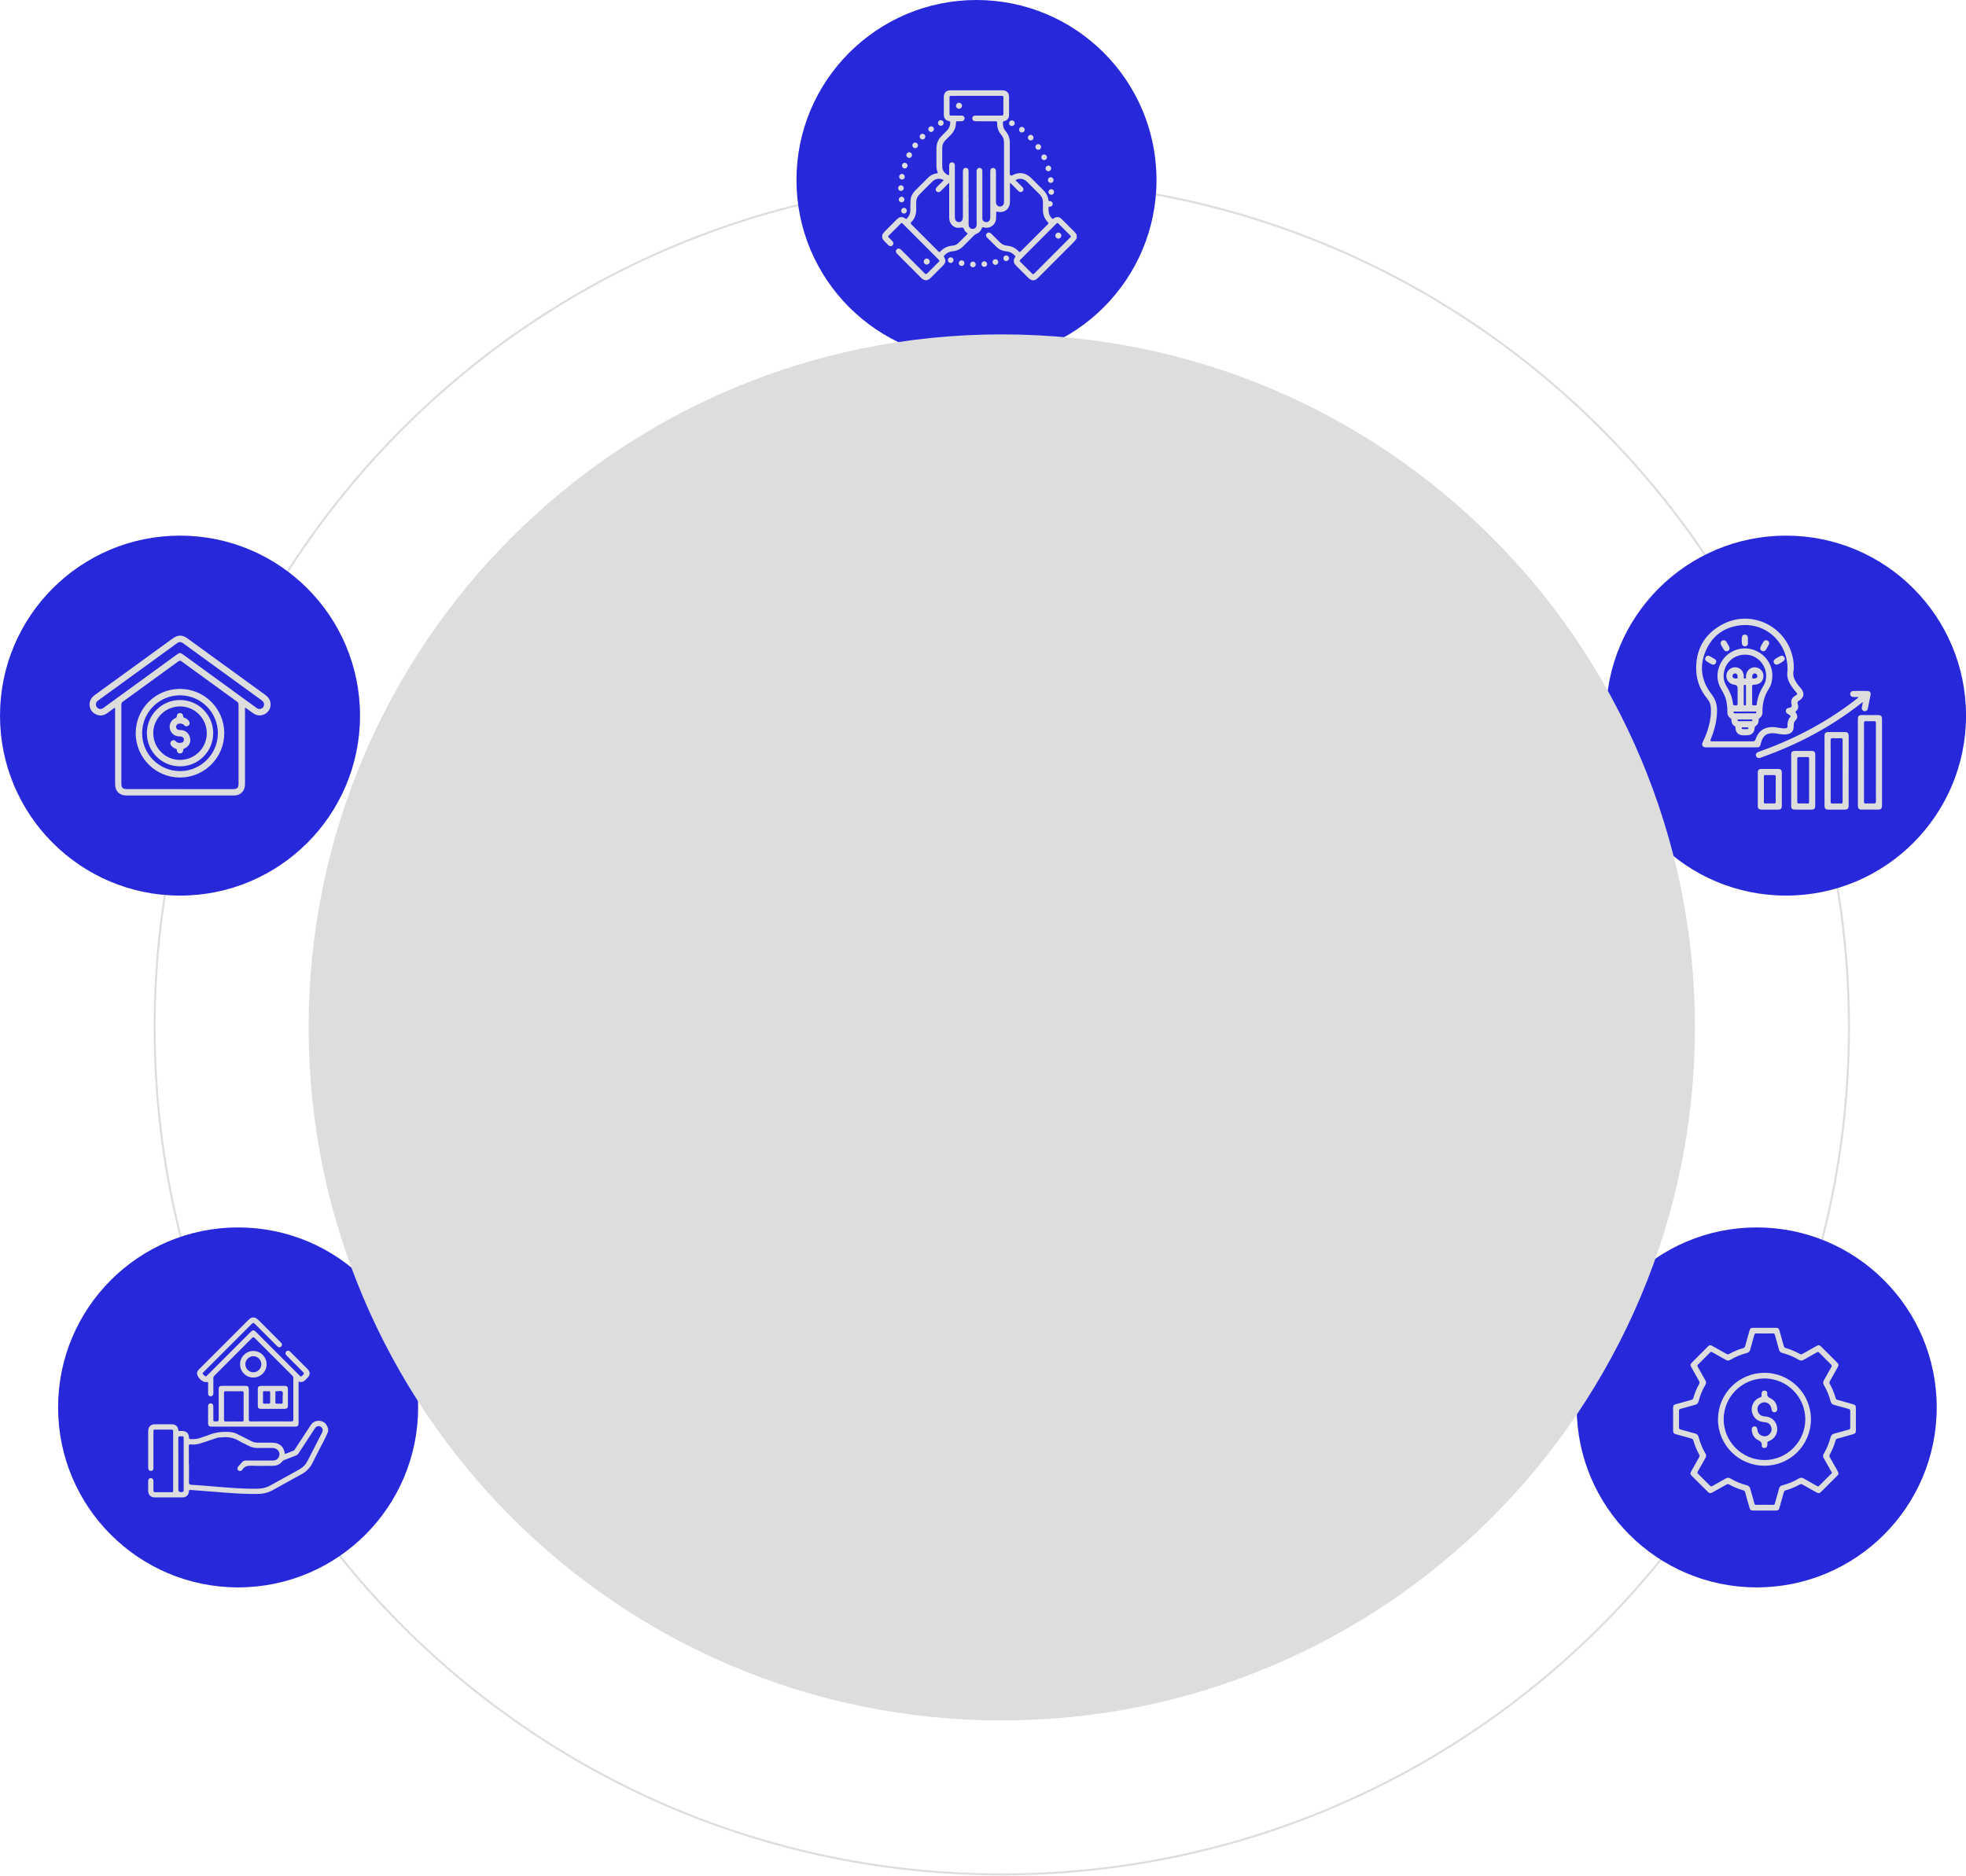
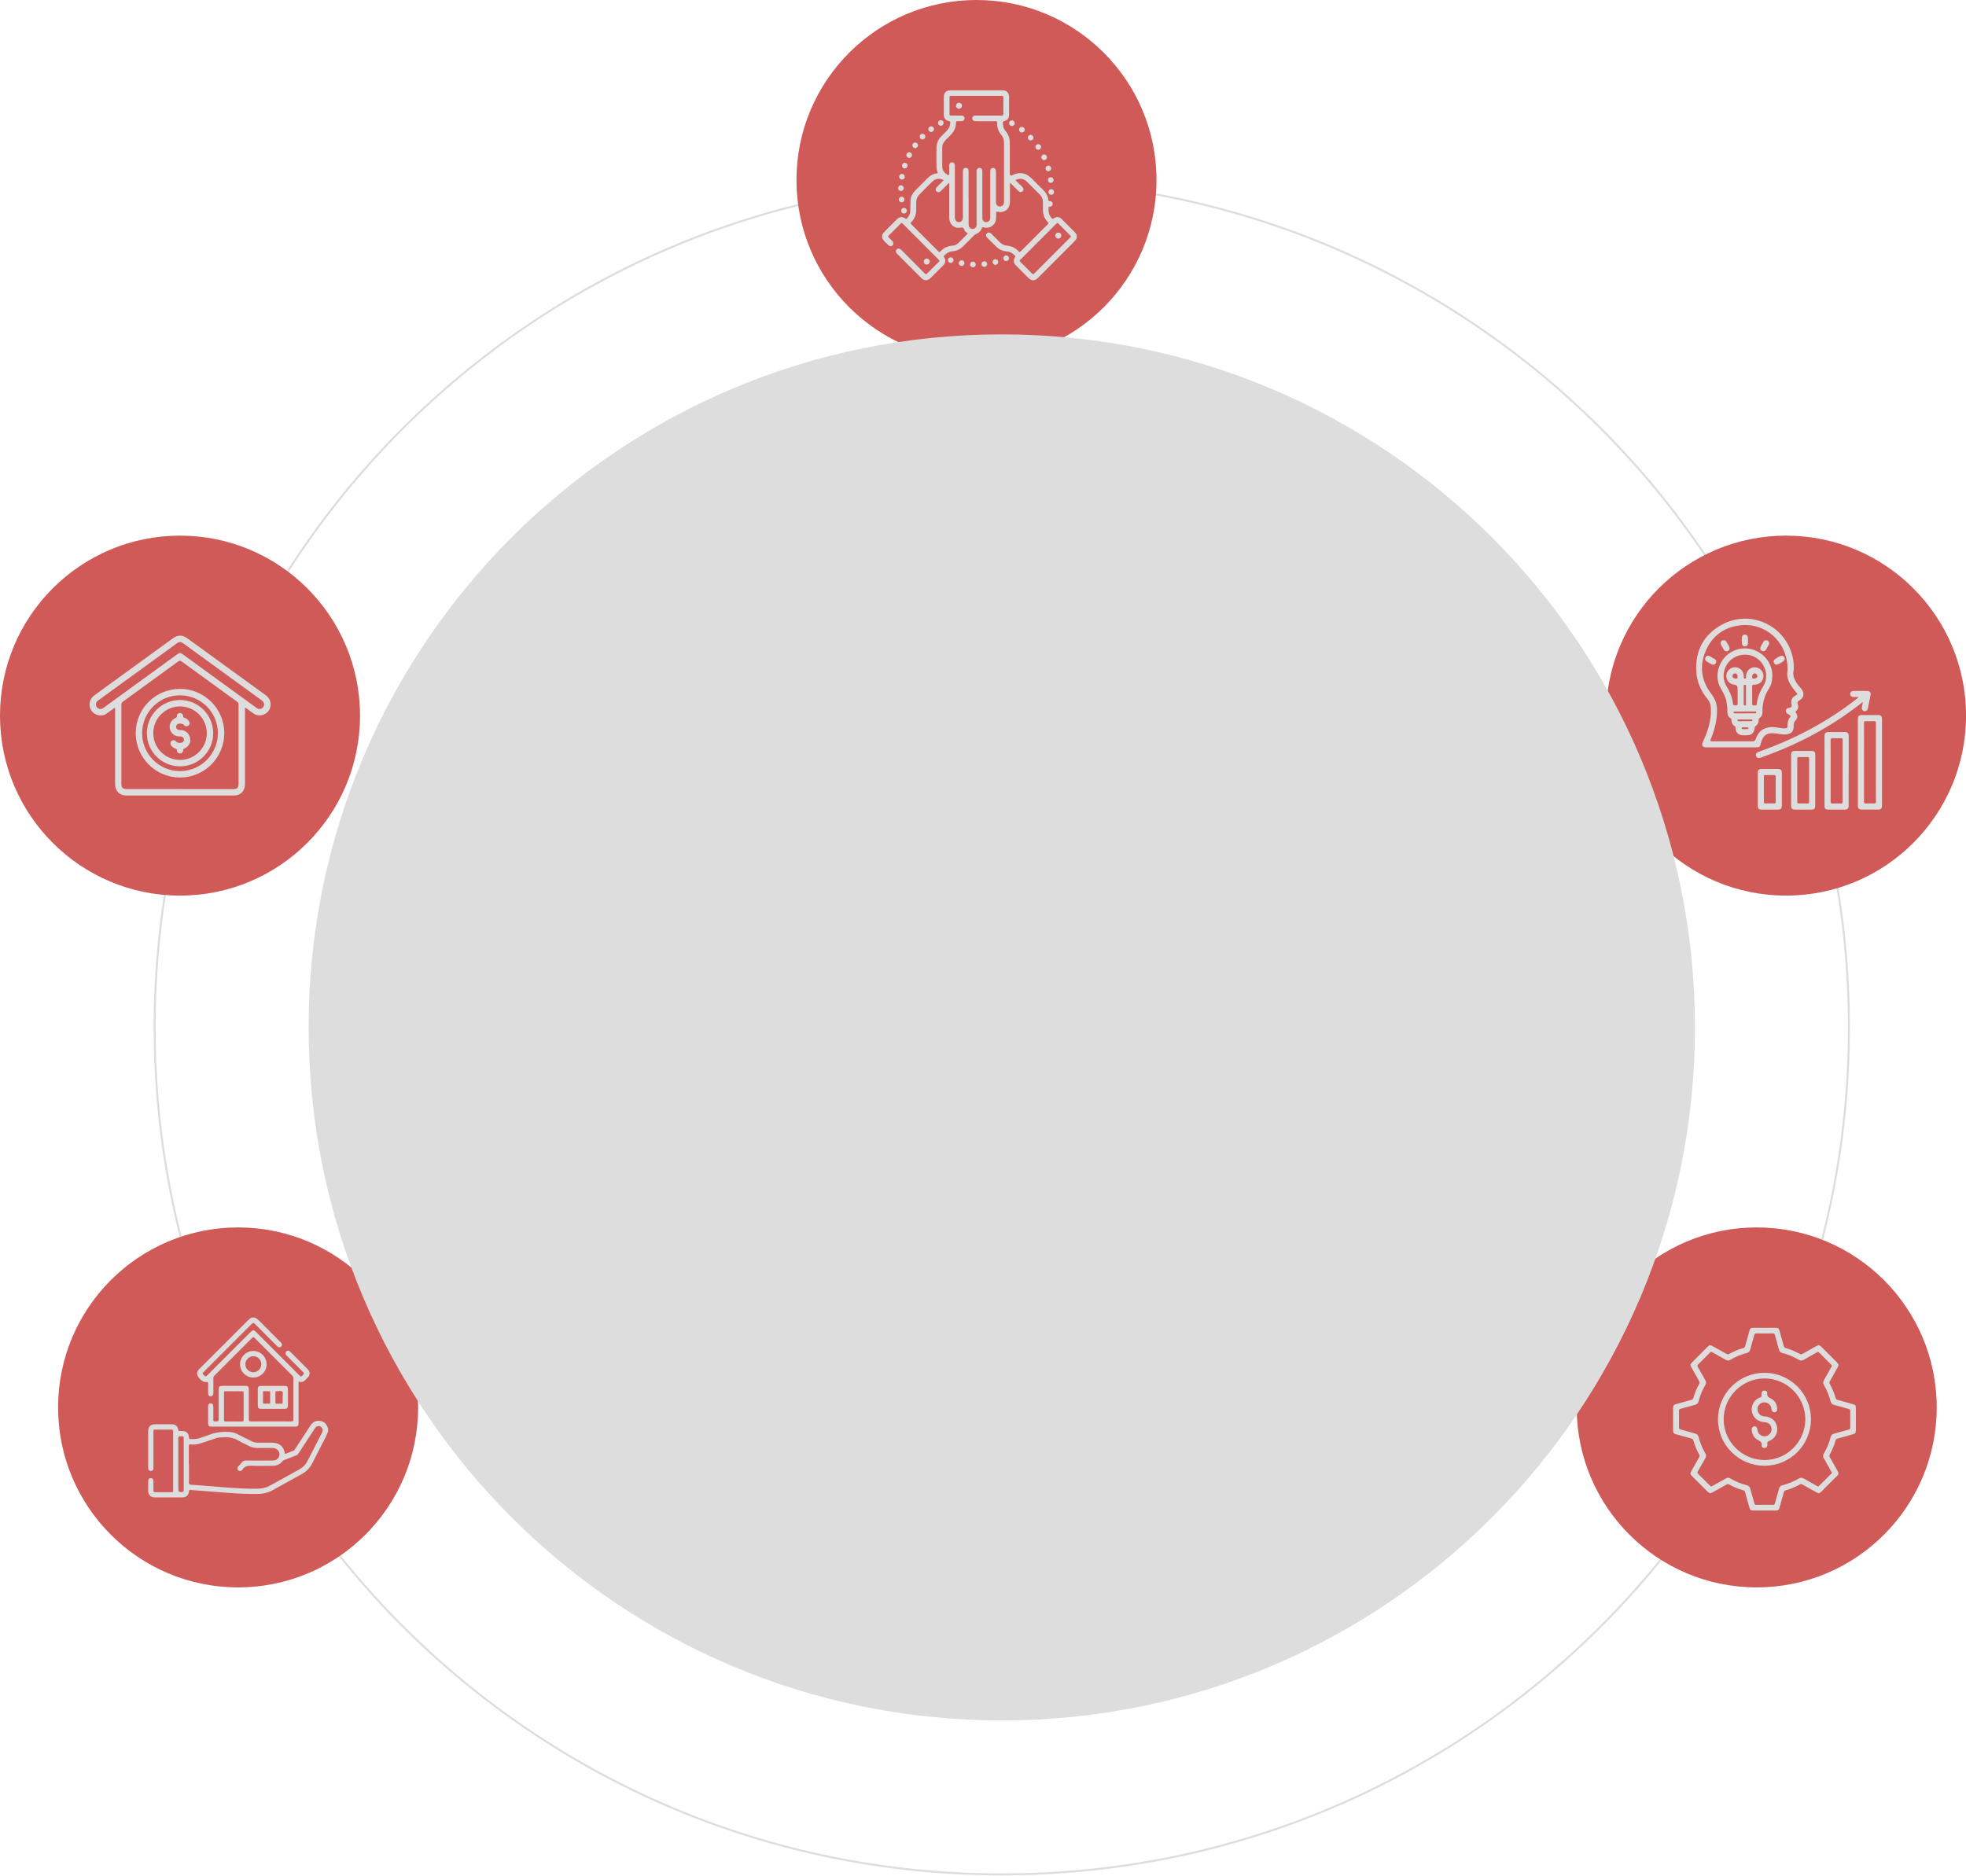
<svg xmlns="http://www.w3.org/2000/svg" id="Capa_2" data-name="Capa 2" viewBox="0 0 493.43 470.77">
  <defs>
    <style>
      .cls-1 {
-         fill: #2828db;
+         fill: #d05a57;
      }

      .cls-1, .cls-2 {
        stroke-width: 0px;
      }

      .cls-2 {
        fill: #ddd;
      }

      .cls-3 {
        fill: none;
        stroke: #ddd;
        stroke-miterlimit: 10;
        stroke-width: .5px;
      }
    </style>
  </defs>
  <g id="Capa_1-2" data-name="Capa 1">
    <circle class="cls-3" cx="251.43" cy="257.91" r="212.62" />
    <g>
      <circle class="cls-1" cx="59.76" cy="353.3" r="45.18" />
      <g>
        <path class="cls-2" d="m82.34,359.39c-.67,1.7-1.61,3.26-2.41,4.89-.5,1.02-1.04,2.01-1.54,3.02-.59,1.18-1.46,2.08-2.62,2.72-2.5,1.37-4.99,2.75-7.48,4.13-1.05.58-2.18.83-3.38.86-3.59.09-7.17-.21-10.74-.5-2.11-.18-4.22-.32-6.33-.49-.3-.02-.41.04-.42.36-.05.92-.68,1.5-1.61,1.51-2.34,0-4.68,0-7.01,0-.95,0-1.6-.66-1.61-1.61-.01-.82,0-1.65,0-2.47,0-.49.25-.77.66-.77.4,0,.66.28.66.76,0,.78.01,1.56,0,2.34,0,.32.12.44.44.44,1.4-.01,2.79-.01,4.19,0,.26,0,.32-.09.32-.33,0-4.98,0-9.97,0-14.95,0-.33-.13-.43-.45-.43-1.31.01-2.62,0-3.93,0-.57,0-.57,0-.57.56,0,2.94,0,5.88,0,8.82,0,.13,0,.27,0,.4-.04.38-.27.59-.64.6-.35.01-.58-.2-.66-.54-.03-.13-.02-.26-.02-.4,0-3,0-6,0-9,0-1.16.61-1.78,1.76-1.78,1.37,0,2.73,0,4.1,0,1,0,1.56.47,1.71,1.46.03.2.11.24.28.23.26,0,.53,0,.79,0,.94.02,1.59.64,1.59,1.58,0,.37.12.45.47.46.97.04,1.9-.07,2.8-.45.46-.19.96-.29,1.42-.48,1.71-.73,3.49-.99,5.34-.87.72.04,1.39.16,2.03.49,1.2.61,2.42,1.2,3.62,1.82.51.26,1.04.39,1.61.38,1.16-.01,2.32,0,3.48,0,1.94,0,3.02.9,3.34,2.85.74-.29,1.48-.57,2.21-.87.12-.05.2-.21.28-.33,1.31-2,2.62-4.01,3.94-6.01.55-.84,1.34-1.24,2.33-1.11,1.01.14,1.67.74,1.97,1.72.02.07.06.13.09.19v.79Zm-34.91,8.21c0,1.5.02,3-.01,4.5,0,.45.12.6.57.62,1.72.1,3.43.24,5.14.38,3.88.31,7.76.7,11.66.6,1.05-.03,2.03-.24,2.95-.75,2.44-1.36,4.88-2.7,7.33-4.05.95-.52,1.65-1.25,2.14-2.21,1.18-2.32,2.37-4.63,3.55-6.94.07-.13.13-.26.18-.4.15-.46-.02-.93-.42-1.19-.41-.27-.94-.21-1.29.15-.12.13-.22.28-.31.42-1.33,2.03-2.66,4.05-3.98,6.09-.18.27-.4.46-.7.57-.97.37-1.94.75-2.92,1.13-.17.06-.31.14-.43.29-.62.8-1.45,1.16-2.46,1.15-1.72,0-3.44.05-5.16-.02-1.03-.04-1.91.07-2.47,1.05,0,.01-.02.02-.03.03-.33.32-.69.34-.98.07-.28-.27-.28-.63.02-.98.31-.35.65-.68.94-1.05.27-.33.58-.43,1-.43,2.23.02,4.47,0,6.7,0,.71,0,1.26-.28,1.56-.95.48-1.06-.31-2.17-1.56-2.19-1.26-.02-2.53-.01-3.79,0-.78,0-1.51-.17-2.2-.53-.78-.41-1.6-.74-2.36-1.2-1.27-.76-2.6-1.1-4.08-.96-.58.05-1.17-.01-1.74.2-.73.27-1.47.51-2.21.75-1.38.45-2.72,1.05-4.23.83-.39-.06-.46.13-.45.47.02,1.51,0,3.03,0,4.54Zm-2.67,0c0,2.09,0,4.18,0,6.26q0,.71.72.71t.62-.64c0-4.18,0-8.35,0-12.53,0-.92.08-.83-.86-.85-.38-.01-.5.08-.49.48.02,2.19.01,4.38.01,6.57Z" />
        <path class="cls-2" d="m63.9,330.72c.42.16.75.43,1.07.75,1.79,1.81,3.59,3.6,5.39,5.4.11.11.24.23.32.36.17.29.11.58-.13.8-.23.21-.5.25-.77.08-.13-.09-.25-.21-.36-.32-1.82-1.82-3.65-3.63-5.45-5.46-.3-.3-.47-.3-.78,0-4.04,4.05-8.08,8.1-12.13,12.13-.26.26-.27.39,0,.64.58.53.56.55,1.11,0,3.57-3.57,7.13-7.13,10.7-10.7.6-.6.83-.6,1.42,0,3.64,3.64,7.28,7.27,10.91,10.92.28.28.42.28.68,0,.52-.56.54-.55,0-1.08-1.27-1.27-2.54-2.54-3.8-3.81-.09-.09-.2-.18-.27-.29-.22-.3-.22-.62.04-.88.26-.27.58-.26.88-.04.08.06.15.14.22.21,1.4,1.4,2.81,2.81,4.21,4.21.74.75.75,1.48.02,2.23-.09.09-.19.18-.28.28-.52.58-1.09,1-1.96.66v.54c0,3.28,0,6.56,0,9.84,0,.74-.2.94-.95.94-6.94,0-13.88,0-20.82,0-.75,0-.94-.19-.94-.94,0-1.32,0-2.65,0-3.97,0-.1,0-.21,0-.31.04-.39.3-.65.65-.63.37.02.62.23.64.6.03.47.02.94.02,1.41,0,.72,0,1.44,0,2.16,0,.26.07.36.34.36,1.01.02,1.01.03,1.01-.97,0-2.35,0-4.71,0-7.06,0-.69.2-.89.89-.89,1.93,0,3.85,0,5.78,0,.69,0,.89.2.89.9,0,2.5,0,5,0,7.5,0,.38.07.53.5.53,3.4-.02,6.79-.02,10.19,0,.4,0,.48-.12.48-.49-.01-3.46-.01-6.91,0-10.37,0-.27-.08-.46-.27-.65-3.16-3.15-6.31-6.3-9.45-9.45-.22-.22-.34-.29-.61-.02-3.15,3.17-6.31,6.33-9.48,9.49-.2.19-.27.39-.26.66.01,1.18,0,2.35,0,3.53,0,.13,0,.27-.02.4-.06.39-.32.62-.69.59-.38-.03-.6-.26-.6-.63-.02-.84-.02-1.68,0-2.51,0-.34.01-.52-.45-.43-.94.17-2.43-1.33-2.33-2.27.05-.44.3-.75.6-1.05,2.49-2.48,4.97-4.97,7.46-7.45,1.53-1.53,3.06-3.05,4.58-4.59.33-.33.67-.65,1.11-.84h.71Zm-7.68,22.31c0,1.12.01,2.23,0,3.35,0,.32.05.46.42.46,1.37-.02,2.73-.02,4.1,0,.3,0,.41-.07.41-.39-.01-2.28,0-4.55,0-6.83,0-.27-.06-.39-.37-.38-1.39.02-2.79.02-4.18,0-.33,0-.38.12-.38.41.01,1.13,0,2.26,0,3.39Z" />
        <path class="cls-2" d="m68.46,353.67c-.98,0-1.97,0-2.95,0-.58,0-.81-.23-.81-.8,0-1.4,0-2.79,0-4.19,0-.54.23-.78.78-.78,2,0,4,0,5.99,0,.56,0,.79.24.79.82,0,1.38,0,2.76,0,4.14,0,.57-.24.8-.81.8-1,0-2,0-3,0Zm2.48-2.94c-.05-.42.22-1.07-.11-1.42-.25-.27-.89-.06-1.36-.07-.03,0-.06,0-.09,0-.19-.01-.26.08-.26.26,0,.87,0,1.73,0,2.6,0,.19.07.26.26.26.43,0,.85,0,1.28,0,.21,0,.28-.08.28-.29,0-.41,0-.82,0-1.34Zm-3.13.11c0-.43-.01-.85,0-1.28,0-.24-.06-.35-.32-.33-.4.02-.79.02-1.19,0-.24-.01-.29.09-.29.31,0,.84,0,1.67,0,2.51,0,.22.05.32.29.31.4-.02.79-.02,1.19,0,.26.01.33-.09.32-.33-.01-.4,0-.79,0-1.19Z" />
        <path class="cls-2" d="m66.91,342.49c0,1.84-1.52,3.33-3.36,3.31-1.82-.01-3.3-1.51-3.3-3.33,0-1.83,1.51-3.35,3.34-3.34,1.84,0,3.33,1.51,3.32,3.36Zm-1.32-.03c0-1.11-.92-2.02-2.02-2.01-1.09.01-1.98.91-1.99,2,0,1.11.89,2.03,2,2.03,1.11,0,2.01-.91,2.01-2.02Z" />
      </g>
    </g>
    <g>
      <circle class="cls-1" cx="440.9" cy="353.3" r="45.18" />
      <g>
        <path class="cls-2" d="m429.27,337.71c.21,0,.38.11.56.2,1.17.65,2.34,1.3,3.5,1.96.24.14.43.14.67,0,1.12-.62,2.3-1.12,3.53-1.46.27-.07.39-.21.47-.49.34-1.28.71-2.55,1.07-3.82.18-.65.34-.78,1-.78,1.86,0,3.73,0,5.59,0,.61,0,.79.14.96.72.36,1.27.72,2.54,1.07,3.82.08.29.2.46.52.55,1.23.34,2.41.85,3.53,1.47.24.13.41.12.63-.01,1.15-.65,2.31-1.29,3.46-1.94.62-.35.81-.33,1.3.16,1.31,1.31,2.62,2.61,3.92,3.92.45.46.48.67.17,1.22-.65,1.17-1.3,2.34-1.96,3.5-.14.24-.15.43-.01.68.62,1.12,1.11,2.3,1.46,3.53.07.27.21.4.48.47,1.29.35,2.58.71,3.86,1.08.62.18.74.35.74.98,0,1.86,0,3.73,0,5.59,0,.63-.13.8-.75.98-1.29.37-2.57.74-3.86,1.08-.28.07-.4.21-.48.47-.35,1.23-.84,2.41-1.46,3.53-.14.25-.12.44.01.68.67,1.16,1.32,2.33,1.97,3.5.31.55.28.77-.17,1.22-1.32,1.32-2.64,2.63-3.96,3.95-.43.43-.65.46-1.19.16-1.17-.65-2.34-1.3-3.5-1.96-.24-.13-.42-.17-.67-.03-1.12.63-2.29,1.12-3.53,1.47-.29.08-.42.23-.5.51-.34,1.28-.71,2.55-1.07,3.82-.17.61-.35.75-.98.75-1.86,0-3.73,0-5.59,0-.64,0-.81-.14-.98-.74-.37-1.29-.74-2.57-1.08-3.86-.07-.28-.22-.41-.48-.48-1.22-.34-2.39-.82-3.49-1.44-.28-.16-.48-.14-.76.02-1.13.65-2.28,1.28-3.42,1.92-.6.33-.78.31-1.26-.16-1.31-1.3-2.62-2.61-3.93-3.91-.47-.47-.5-.67-.16-1.26.65-1.15,1.29-2.31,1.95-3.46.15-.26.15-.45,0-.72-.62-1.11-1.1-2.27-1.44-3.49-.08-.29-.23-.42-.51-.5-1.28-.34-2.55-.71-3.82-1.07-.62-.18-.76-.34-.76-.97,0-1.88,0-3.76,0-5.64,0-.6.15-.79.73-.95,1.29-.36,2.57-.73,3.87-1.08.29-.08.42-.22.5-.51.33-1.19.79-2.33,1.4-3.4.19-.33.16-.57-.02-.88-.65-1.12-1.27-2.25-1.9-3.38-.32-.57-.29-.77.16-1.22,1.32-1.32,2.64-2.64,3.95-3.96.19-.19.38-.37.66-.37Zm30.5,31.95c-.04-.08-.09-.17-.15-.26-.62-1.11-1.24-2.23-1.88-3.34-.23-.4-.25-.75,0-1.16.77-1.29,1.34-2.66,1.71-4.12.13-.52.41-.77.91-.9,1.22-.32,2.43-.69,3.64-1.01.3-.08.38-.22.38-.51-.01-1.39-.02-2.77,0-4.16,0-.34-.13-.44-.42-.52-1.2-.32-2.39-.69-3.6-1-.5-.13-.78-.38-.91-.9-.36-1.44-.93-2.8-1.68-4.08-.25-.42-.26-.78-.01-1.2.65-1.12,1.26-2.26,1.9-3.38.13-.23.12-.36-.07-.55-1.01-.99-2.01-1.99-3-3.01-.2-.2-.35-.22-.59-.08-1.09.63-2.21,1.22-3.29,1.86-.45.26-.83.28-1.28,0-1.26-.76-2.61-1.31-4.03-1.68-.54-.14-.8-.42-.93-.94-.31-1.21-.68-2.4-1-3.6-.08-.28-.18-.4-.5-.39-1.4.02-2.8.02-4.2,0-.29,0-.4.11-.47.37-.33,1.22-.7,2.42-1.01,3.64-.13.5-.38.78-.9.91-1.44.37-2.8.93-4.07,1.69-.41.25-.78.26-1.2.01-1.12-.65-2.26-1.26-3.38-1.9-.22-.13-.36-.13-.55.07-.99,1.01-1.99,2.02-3,3.01-.2.2-.22.34-.08.59.64,1.12,1.25,2.26,1.9,3.38.24.41.23.76,0,1.16-.77,1.29-1.34,2.67-1.7,4.12-.13.5-.4.75-.88.87-1.22.32-2.43.69-3.64,1.01-.31.08-.4.22-.4.54.02,1.37.02,2.74,0,4.11,0,.32.09.45.4.53,1.22.32,2.42.69,3.64,1.01.48.13.75.37.88.87.37,1.45.94,2.83,1.71,4.12.24.4.25.75.01,1.16-.65,1.12-1.26,2.25-1.91,3.38-.14.24-.14.38.07.59,1.02.99,2.02,1.99,3.01,3,.19.19.33.19.55.07,1.12-.64,2.26-1.25,3.38-1.9.43-.25.79-.23,1.2.01,1.27.77,2.64,1.33,4.07,1.69.52.13.77.41.9.91.32,1.22.68,2.43,1.01,3.64.07.26.18.37.47.37,1.4-.02,2.8-.02,4.2,0,.31,0,.42-.11.5-.39.34-1.25.7-2.49,1.04-3.73.12-.43.36-.66.8-.78,1.45-.38,2.84-.93,4.12-1.7.46-.28.84-.26,1.28,0,1.09.64,2.2,1.23,3.3,1.86.21.12.35.17.56-.04,1.01-1.03,2.05-2.05,3.07-3.07.07-.07.17-.14.15-.29Z" />
        <path class="cls-2" d="m431.19,356.26c.02-6.47,5.26-11.67,11.72-11.64,6.44.03,11.64,5.27,11.6,11.71-.03,6.45-5.25,11.64-11.7,11.61-6.45-.02-11.65-5.25-11.63-11.68Zm21.91.03c0-5.62-4.59-10.23-10.21-10.26-5.64-.02-10.27,4.59-10.28,10.23-.01,5.63,4.62,10.26,10.26,10.25,5.62,0,10.23-4.61,10.23-10.23Z" />
        <path class="cls-2" d="m441.09,353.59c0,1.17.7,1.89,1.74,1.96,1.61.1,2.7.92,3.1,2.31.47,1.63-.36,3.3-1.96,3.89-.33.12-.43.28-.4.59.02.17.02.34-.01.51-.07.4-.3.64-.72.64-.4,0-.72-.26-.68-.61.1-.79-.31-1.07-.94-1.39-.95-.48-1.44-1.36-1.56-2.42-.07-.56.17-.96.62-1.01.44-.06.76.28.81.85.07.75.46,1.27,1.16,1.52.7.25,1.35.11,1.87-.43.53-.55.65-1.22.37-1.92-.29-.72-.88-1.02-1.63-1.07-1.53-.1-2.64-.92-3.06-2.25-.52-1.65.32-3.39,1.95-3.96.31-.11.42-.25.38-.56-.02-.17-.02-.34,0-.51.06-.4.28-.65.71-.65.42,0,.75.26.7.64-.1.78.31,1.04.93,1.35,1,.5,1.49,1.43,1.58,2.55.04.5-.23.86-.66.9-.41.04-.73-.28-.78-.79-.14-1.37-1.5-2.13-2.66-1.46-.59.33-.85.86-.86,1.34Z" />
      </g>
    </g>
    <circle class="cls-1" cx="45.18" cy="179.64" r="45.18" />
    <g>
      <circle class="cls-1" cx="245.08" cy="45.18" r="45.18" />
      <g>
        <path class="cls-2" d="m270.25,59.74c-.19.42-.5.76-.82,1.09-2.95,2.94-5.88,5.89-8.82,8.84-.94.94-1.68.93-2.61,0-.99-.99-1.98-1.98-2.96-2.97-.71-.72-.79-1.3-.26-2.17.11-.17.05-.24-.05-.35-.58-.64-1.29-1.02-2.16-1.09-.97-.08-1.81-.46-2.5-1.14-.77-.75-1.54-1.52-2.3-2.28-.37-.38-.39-.78-.07-1.09.3-.3.73-.27,1.1.09.73.71,1.45,1.43,2.16,2.15.49.49,1.06.79,1.76.85,1.16.1,2.14.56,2.93,1.42.21.23.33.23.55,0,2.25-2.27,4.5-4.53,6.77-6.78.22-.22.22-.34,0-.56-.83-.85-1.22-1.87-1.21-3.06,0-.64,0-1.27,0-1.91,0-.75-.25-1.4-.78-1.93-1.08-1.08-2.15-2.17-3.24-3.24-.82-.81-1.94-.96-2.9-.38.49.48.96.94,1.44,1.4.12.12.25.24.37.37.3.34.3.74.01,1.02-.28.27-.71.28-1.02-.03-.58-.56-1.14-1.15-1.72-1.72-.12-.12-.21-.27-.39-.33-.1.15-.05.31-.05.46,0,1.41,0,2.83,0,4.24-.01,1.82-1.35,2.9-3.14,2.51-.29-.06-.32.04-.32.27,0,.54.02,1.08-.04,1.62-.16,1.49-1.62,2.46-3.06,2.04-.32-.09-.41-.04-.53.27-.23.64-.69,1.1-1.33,1.35-.25.1-.44.24-.62.42-.88.89-1.77,1.78-2.66,2.67-.74.75-1.62,1.2-2.69,1.29-.85.06-1.54.45-2.11,1.07-.12.14-.15.21-.04.39.5.79.42,1.43-.24,2.1-1.04,1.05-2.08,2.1-3.13,3.14-.76.75-1.59.76-2.34.01-2.01-2.01-4.02-4.02-6.03-6.04-.42-.42-.46-.84-.13-1.16.33-.32.73-.26,1.16.17,1.94,1.94,3.89,3.88,5.82,5.84.28.29.43.27.7,0,.94-.97,1.9-1.92,2.86-2.87.21-.2.21-.32,0-.53-3.03-3.02-6.04-6.04-9.06-9.07-.19-.19-.3-.21-.49,0-.99,1.01-1.99,2.01-3,3-.2.19-.19.31,0,.49.32.29.62.6.91.91.33.35.34.77.04,1.06-.3.29-.71.29-1.05-.06-.54-.57-1.21-1.03-1.54-1.79v-.76c.21-.43.53-.77.87-1.11.93-.92,1.84-1.84,2.76-2.76.73-.73,1.35-.81,2.2-.24.19.13.27.07.39-.05.53-.55.83-1.19.84-1.96.01-.86,0-1.72.05-2.57.06-.94.47-1.74,1.13-2.41,1.09-1.11,2.19-2.21,3.3-3.3.58-.57,1.27-.94,2.09-1.05.26-.04.41-.07.25-.4-.22-.46-.27-.97-.27-1.49,0-1.48.01-2.96,0-4.43,0-1.19.42-2.2,1.26-3.04.46-.46.93-.92,1.38-1.39.54-.56.82-1.23.83-2.02,0-.22-.07-.29-.28-.34-.93-.21-1.34-.73-1.34-1.68,0-1.46,0-2.92,0-4.38,0-1.07.62-1.69,1.68-1.69,4.34,0,8.67,0,13.01,0,1.08,0,1.69.6,1.69,1.68,0,1.48,0,2.96,0,4.43,0,.91-.38,1.4-1.27,1.64-.21.05-.28.14-.28.35-.03.81.16,1.54.7,2.17.73.85,1.04,1.84,1.03,2.94,0,2.49,0,4.99,0,7.48,0,.14-.03.31.03.42.1.2.2.42.54.24,1.86-.96,3.44-.7,4.93.79.94.94,1.88,1.9,2.83,2.83.72.71,1.24,1.53,1.35,2.56.03.24.12.29.36.29.43-.02.74.31.73.7,0,.39-.32.69-.75.71-.13,0-.28-.11-.29.15-.05.99.04,1.94.78,2.71.18.19.29.25.53.06.63-.48,1.38-.42,1.95.14,1.13,1.11,2.25,2.24,3.37,3.37.18.19.3.44.44.66v.76Zm-27.14-10.11c0,2.22,0,4.45,0,6.67,0,.74.41,1.17,1.03,1.16.6-.01.98-.44.99-1.16,0-.64-.02-1.27-.02-1.91,0-3.7,0-7.4,0-11.1,0-.14,0-.29,0-.43.05-.44.34-.73.74-.72.39,0,.67.29.7.75.01.16,0,.32,0,.48,0,3.67,0,7.34,0,11.01,0,.16,0,.32,0,.48.04.5.41.86.89.89.52.04.95-.26,1.05-.76.04-.22.05-.44.05-.66,0-3.67,0-7.34,0-11.01,0-.19,0-.38.02-.57.05-.36.29-.57.65-.58.38-.02.64.17.72.55.04.18.04.38.04.57,0,2.38,0,4.77,0,7.15,0,.19,0,.38.03.57.07.47.44.8.9.83.48.03.89-.23,1.02-.68.05-.18.07-.37.07-.56,0-4.94,0-9.88,0-14.82,0-.71-.2-1.35-.66-1.89-.73-.86-1.1-1.85-1.05-2.98.02-.4-.14-.47-.49-.47-1.57.02-3.15,0-4.72,0-.19,0-.39,0-.56-.06-.35-.1-.52-.37-.48-.73.03-.33.22-.56.56-.62.17-.03.35-.02.52-.02,2.08,0,4.16,0,6.24,0,.36,0,.49-.08.49-.47-.03-1.35-.02-2.7,0-4.05,0-.3-.06-.42-.39-.42-4.26.01-8.52,0-12.77,0-.3,0-.38.11-.37.39.01,1.38.01,2.76,0,4.15,0,.32.12.41.42.4.87-.01,1.75-.01,2.62,0,.45,0,.75.31.75.7,0,.38-.3.69-.74.72-.35.02-.7.02-1.05,0-.29-.02-.38.1-.38.38,0,1.23-.5,2.24-1.36,3.1-.44.44-.88.87-1.31,1.32-.47.48-.76,1.06-.77,1.74,0,1.62-.02,3.24,0,4.86.01.9.48,1.56,1.24,2.01.4.24.48.18.49-.29,0-.7-.01-1.4.01-2.1.02-.45.33-.72.74-.7.39.01.65.28.68.71,0,.14,0,.29,0,.43,0,4.16,0,8.32,0,12.49,0,.9.35,1.37,1.02,1.37.67,0,1-.45,1-1.38,0-3.72,0-7.44,0-11.15,0-.2,0-.42.06-.61.1-.33.36-.49.69-.47.35.02.6.21.65.58.03.17.02.35.02.52,0,2.13,0,4.26,0,6.39Zm-6.26-4.41c-.91-.56-2.04-.43-2.84.35-1.13,1.1-2.23,2.22-3.33,3.34-.51.51-.72,1.15-.73,1.86,0,.56-.02,1.11,0,1.67.05,1.3-.34,2.44-1.27,3.37-.18.18-.16.28,0,.45,2.29,2.29,4.58,4.58,6.87,6.88.18.18.29.17.45,0,.84-.93,1.91-1.39,3.15-1.49.52-.04.99-.26,1.36-.62.75-.73,1.49-1.48,2.23-2.21.15-.15.16-.23-.03-.36-.31-.21-.6-.46-.71-.81-.17-.54-.41-.6-.96-.5-1.56.28-2.81-.88-2.81-2.51,0-2.73,0-5.46,0-8.2,0-.16.06-.34-.09-.51-.65.66-1.29,1.31-1.93,1.95-.42.42-.85.47-1.16.16-.33-.32-.28-.73.15-1.16.55-.55,1.1-1.09,1.66-1.65Zm31.95,14.11c-.05-.06-.11-.13-.17-.2-1-1-2-1.99-2.99-3.01-.23-.24-.34-.15-.53.04-3,3.02-6.01,6.03-9.02,9.03-.19.19-.24.31-.02.53,1,.98,1.99,1.97,2.96,2.96.2.21.32.21.53,0,3.01-3.03,6.03-6.05,9.05-9.07.08-.08.18-.13.19-.29Z" />
        <path class="cls-2" d="m261.29,36.88c0,.37-.31.71-.68.72-.39.02-.74-.32-.74-.71,0-.38.29-.7.68-.71.4-.02.74.3.75.7Z" />
        <path class="cls-2" d="m228.89,38.92c0,.41-.3.73-.71.72-.38,0-.7-.31-.71-.69,0-.39.34-.74.73-.74.38,0,.69.32.7.7Z" />
        <path class="cls-2" d="m233.7,31.7c.4,0,.72.32.71.72,0,.37-.31.69-.68.71-.39.02-.74-.31-.74-.7,0-.39.32-.72.71-.73Z" />
        <path class="cls-2" d="m262.77,39.51c-.01.38-.33.69-.72.68-.4,0-.72-.34-.7-.74.01-.39.32-.69.71-.68.4,0,.72.35.71.75Z" />
        <path class="cls-2" d="m227.1,40.86c.38.01.69.33.69.71,0,.4-.34.73-.73.72-.4-.01-.71-.34-.68-.76.02-.39.34-.68.72-.67Z" />
        <path class="cls-2" d="m229.69,35.78c.38,0,.7.3.71.68.01.39-.32.74-.71.74-.37,0-.7-.32-.71-.69-.01-.4.31-.73.71-.73Z" />
        <path class="cls-2" d="m263.12,42.98c-.41,0-.71-.31-.7-.73.01-.38.32-.69.7-.69.39,0,.73.35.71.74-.01.38-.33.68-.71.68Z" />
        <path class="cls-2" d="m259.4,34.56c0,.39-.29.69-.69.7-.4,0-.74-.32-.74-.71,0-.37.33-.7.7-.71.4,0,.72.32.72.72Z" />
        <path class="cls-2" d="m263.74,44.49c.39.01.71.35.69.75-.02.39-.36.7-.75.68-.38-.02-.67-.34-.67-.72,0-.4.33-.72.73-.71Z" />
        <path class="cls-2" d="m226.29,50.79c-.41,0-.73-.33-.71-.73.01-.37.35-.69.71-.69.39,0,.71.34.7.74-.01.39-.31.68-.7.68Z" />
        <path class="cls-2" d="m227.6,52.89c0,.37-.32.71-.69.72-.39.02-.72-.31-.73-.72,0-.42.31-.72.72-.71.38.01.69.32.69.7Z" />
        <path class="cls-2" d="m257.19,32.56c0,.38-.31.69-.7.7-.41,0-.73-.31-.73-.71,0-.38.31-.7.69-.71.39,0,.74.33.73.72Z" />
        <path class="cls-2" d="m227.09,44.36c0,.4-.29.7-.68.71-.41.01-.74-.3-.74-.7,0-.39.35-.74.73-.72.38.01.68.33.68.72Z" />
        <path class="cls-2" d="m226.83,47.22c0,.41-.32.72-.73.71-.39,0-.68-.31-.68-.7,0-.39.3-.71.67-.72.39-.02.74.32.74.72Z" />
        <path class="cls-2" d="m263.84,47.48c.38,0,.69.29.71.68.02.42-.28.74-.69.74-.38,0-.7-.3-.72-.67-.02-.39.31-.74.7-.75Z" />
        <path class="cls-2" d="m232.24,34.3c0,.4-.34.73-.73.71-.37-.01-.69-.34-.69-.72,0-.4.33-.71.74-.7.4.01.68.31.68.71Z" />
        <path class="cls-2" d="m253.95,30.21c.39,0,.73.34.73.73,0,.38-.31.69-.7.69-.41,0-.72-.3-.72-.71,0-.38.32-.7.69-.7Z" />
        <path class="cls-2" d="m236.83,30.88c0,.38-.31.7-.69.7-.39,0-.73-.32-.72-.72,0-.41.32-.71.74-.69.39.01.68.32.67.71Z" />
        <path class="cls-2" d="m233.35,65.64c.01.42-.32.76-.73.78-.42.01-.77-.31-.78-.73-.01-.41.33-.77.73-.79.4-.01.77.33.78.74Z" />
        <path class="cls-2" d="m244.9,66.38c0,.39-.29.7-.68.71-.4.02-.74-.3-.75-.7,0-.37.31-.7.68-.72.4-.02.74.3.74.7Z" />
        <path class="cls-2" d="m247.75,66.32c-.01.4-.35.7-.76.68-.38-.02-.68-.34-.66-.73.01-.38.34-.69.71-.69.39,0,.73.35.71.74Z" />
        <path class="cls-2" d="m252.51,65.55c-.38-.01-.68-.33-.68-.72,0-.4.33-.72.73-.71.38.01.69.34.69.71,0,.39-.35.72-.75.71Z" />
        <path class="cls-2" d="m250.54,65.76c0,.4-.31.73-.71.73-.37,0-.7-.32-.71-.7-.01-.4.31-.72.72-.72.39,0,.69.29.7.69Z" />
        <path class="cls-2" d="m239.32,65.31c0,.37-.33.7-.7.71-.39,0-.72-.33-.72-.73,0-.39.3-.69.69-.7.41,0,.73.32.73.71Z" />
        <path class="cls-2" d="m242.06,66.04c0,.38-.29.71-.67.73-.39.02-.75-.31-.76-.7,0-.38.29-.7.68-.72.42-.02.74.27.75.69Z" />
        <path class="cls-2" d="m240.67,25.79c.42,0,.77.32.78.74,0,.4-.35.77-.75.78-.41,0-.76-.33-.76-.75,0-.43.31-.76.74-.77Z" />
        <path class="cls-2" d="m266.37,59.14c0,.42-.34.76-.75.76-.41,0-.75-.35-.75-.76,0-.42.33-.75.76-.75.43,0,.75.32.75.75Z" />
      </g>
    </g>
    <circle class="cls-1" cx="448.26" cy="179.64" r="45.18" />
    <circle class="cls-2" cx="251.43" cy="257.91" r="173.97" />
    <g>
      <path class="cls-2" d="m61.53,177.7c-.09.17-.04.35-.04.52,0,6.2,0,12.4,0,18.6,0,1.46-.77,2.5-2.07,2.8-.24.06-.5.07-.75.07-8.99,0-17.98,0-26.96,0-1.72,0-2.82-1.1-2.82-2.83,0-6.22,0-12.43,0-18.65,0-.17.04-.35-.07-.57-.66.48-1.3.95-1.95,1.41-.96.67-1.97.74-2.99.17-1.77-.98-1.89-3.4-.23-4.64,1.65-1.23,3.32-2.42,4.99-3.63,4.87-3.54,9.74-7.07,14.61-10.61,1.43-1.04,2.48-1.05,3.91,0,6.47,4.7,12.94,9.41,19.42,14.1.61.44,1.08.98,1.26,1.73.27,1.12-.15,2.26-1.09,2.91-.93.65-2.16.68-3.11.04-.58-.39-1.14-.82-1.71-1.23-.12-.08-.21-.21-.39-.21Zm-16.35,20.39c4.46,0,8.91,0,13.37,0,.97,0,1.32-.35,1.32-1.32,0-6.65,0-13.3,0-19.95,0-.31-.11-.48-.35-.66-4.66-3.37-9.31-6.75-13.96-10.14-.31-.22-.5-.21-.8,0-4.65,3.39-9.3,6.77-13.96,10.14-.26.19-.34.39-.34.7,0,6.62,0,13.24,0,19.86,0,1.03.33,1.36,1.37,1.36,4.44,0,8.88,0,13.33,0Zm21.11-21.21c-.01-.52-.29-.84-.67-1.12-6.51-4.73-13.02-9.46-19.53-14.19-.72-.53-1.09-.53-1.81,0-5.59,4.06-11.19,8.13-16.78,12.19-.98.71-1.96,1.41-2.93,2.13-.5.37-.63.95-.37,1.47.26.49.83.73,1.37.56.25-.08.44-.25.64-.4,6.05-4.4,12.1-8.79,18.15-13.19.73-.53.9-.53,1.62,0,5.6,4.07,11.21,8.15,16.81,12.22.57.41,1.13.83,1.7,1.23.37.26.79.27,1.19.06.39-.21.57-.55.6-.96Z" />
      <path class="cls-2" d="m45.19,195.18c-6.12.02-11.12-4.98-11.13-11.12-.01-6.14,4.96-11.13,11.1-11.13,6.14,0,11.12,4.96,11.13,11.11,0,6.14-4.96,11.12-11.1,11.14Zm-.02-1.61c5.23,0,9.49-4.24,9.51-9.49.02-5.26-4.24-9.53-9.5-9.54-5.24,0-9.49,4.23-9.51,9.48-.02,5.26,4.24,9.54,9.49,9.55Z" />
      <path class="cls-2" d="m45.18,192.37c-4.61,0-8.32-3.72-8.32-8.33,0-4.59,3.76-8.33,8.35-8.32,4.57.01,8.3,3.75,8.3,8.32,0,4.61-3.72,8.33-8.33,8.33Zm-.01-1.61c3.71,0,6.72-2.98,6.73-6.68,0-3.71-2.98-6.73-6.68-6.75-3.7-.02-6.74,2.99-6.75,6.67-.02,3.74,2.97,6.75,6.7,6.76Z" />
      <path class="cls-2" d="m47.78,185.83c-.05.85-.51,1.61-1.46,2.04-.22.1-.34.19-.35.47,0,.48-.35.79-.79.79-.44,0-.77-.3-.79-.79-.01-.24-.1-.33-.31-.4-.46-.15-.85-.43-1.14-.82-.28-.38-.23-.84.1-1.12.32-.27.8-.28,1.08.07.4.49.92.45,1.43.37.38-.06.59-.34.61-.72.02-.38-.17-.65-.53-.79-.23-.09-.47-.06-.71-.07-1.14-.04-2.06-.82-2.3-1.95-.22-1.07.34-2.18,1.37-2.64.26-.12.39-.23.39-.54,0-.44.38-.75.8-.74.42,0,.77.31.78.76,0,.29.13.37.36.45.45.15.82.42,1.1.81.28.38.23.85-.1,1.12-.33.27-.79.28-1.08-.07-.38-.44-.84-.46-1.34-.4-.44.06-.73.42-.71.84.02.42.34.73.79.75.36.01.72.01,1.06.12,1.01.3,1.72,1.25,1.72,2.48Z" />
    </g>
    <g>
      <path class="cls-2" d="m450.18,168.24c-.43,1.67.53,3.09,1.71,4.44.05.06.11.12.16.18.92,1.12.75,2.28-.5,3-.42.24-.5.5-.35.89.26.72.13,1.33-.47,1.81-.16.13-.1.21,0,.35.53.85.48,1.35-.2,2.06-.14.15-.24.3-.27.5-.03.27-.09.54-.08.81.05,1.53-.84,2.01-2.08,2.09-.89.06-1.75-.19-2.63-.28-2-.21-3.03.51-3.51,2.45-.26,1.03-.31,1.07-1.37,1.07-4.04,0-8.08,0-12.12,0-.1,0-.19,0-.29,0-.88-.02-1.19-.51-.82-1.3.62-1.31,1.16-2.65,1.52-4.05.42-1.6.65-3.21.48-4.87-.07-.75-.37-1.38-.84-1.96-1.66-2.02-2.66-4.33-2.79-6.95-.25-5.2,1.89-9.2,6.45-11.68,7.41-4.03,16.45.48,17.88,8.8.13.78.17,1.57.13,2.62Zm-1.55.16c.28-6.93-5.32-12.21-11.92-11.42-4.08.49-7.03,2.7-8.63,6.47-1.62,3.82-1.08,7.48,1.45,10.77.96,1.24,1.42,2.55,1.42,4.09,0,2.55-.63,4.96-1.6,7.29-.18.43-.08.5.34.49,3.41-.01,6.82-.01,10.23,0,.4,0,.57-.12.7-.51.62-1.86,1.87-2.95,3.89-3.06.68-.04,1.35.06,2.01.18.54.1,1.08.18,1.63.13.32-.03.48-.15.47-.51-.02-.68.09-1.34.4-1.96.11-.22.47-.34.36-.61-.1-.24-.4-.36-.63-.5-.07-.04-.14-.08-.2-.13-.28-.2-.38-.47-.32-.8.06-.32.27-.5.57-.58.12-.03.25-.06.38-.09.43-.09.59-.29.47-.78-.25-1.02.06-1.71.87-2.19.7-.41.7-.42.17-1.05-1.35-1.58-2.45-3.26-2.05-5.25Z" />
      <path class="cls-2" d="m466.29,191.41c0-3.6,0-7.21,0-10.81,0-.86.23-1.09,1.08-1.1,1.32,0,2.64,0,3.96,0,.75,0,1.02.27,1.02,1.02,0,7.22,0,14.45,0,21.67,0,.79-.26,1.04-1.04,1.04-1.35,0-2.7,0-4.05,0-.69,0-.96-.27-.96-.97,0-3.62,0-7.24,0-10.86Zm1.54-.05c0,3.3,0,6.59,0,9.89,0,.36.08.47.45.45.66-.03,1.32-.03,1.98,0,.42.02.57-.08.57-.54-.03-1.93-.01-3.86-.01-5.79,0-4.62,0-9.23,0-13.85,0-.38-.09-.51-.48-.49-.67.03-1.35.03-2.03,0-.38-.02-.48.1-.48.48.02,3.28,0,6.56,0,9.84Z" />
      <path class="cls-2" d="m463.98,193.52c0,2.88,0,5.76,0,8.64,0,.85-.24,1.08-1.09,1.08-1.33,0-2.67,0-4,0-.69,0-.97-.28-.97-.97,0-5.84,0-11.68,0-17.51,0-.72.27-.99,1-1,1.37,0,2.73,0,4.1,0,.69,0,.96.29.97.98,0,2.93,0,5.85,0,8.78Zm-4.52-.03c0,2.59,0,5.18,0,7.76,0,.36.09.47.46.46.71-.03,1.41-.02,2.12,0,.3,0,.42-.05.42-.39-.01-5.21-.01-10.42,0-15.62,0-.34-.14-.4-.43-.39-.66.02-1.32.03-1.98,0-.45-.03-.6.09-.6.57.03,2.54.01,5.08.01,7.62Z" />
      <path class="cls-2" d="m466.41,174.98c-.4,0-.8.01-1.19,0-.53-.02-.86-.33-.86-.78,0-.43.32-.75.83-.75,1.16-.02,2.32-.02,3.48,0,.62.01.92.37.81.99-.21,1.15-.44,2.3-.69,3.45-.1.47-.51.72-.94.62-.4-.09-.65-.48-.57-.93.07-.42.17-.85.26-1.28-.21,0-.3.15-.42.24-7.54,5.92-15.9,10.35-24.93,13.55-.18.06-.36.15-.55.18-.42.08-.73-.08-.9-.47-.16-.37,0-.79.4-.97.34-.15.69-.26,1.04-.39,8.61-3.11,16.59-7.35,23.81-13,.15-.12.3-.24.45-.36,0-.04-.02-.08-.03-.11Z" />
      <path class="cls-2" d="m455.59,195.85c0,2.11,0,4.21,0,6.32,0,.85-.23,1.07-1.09,1.07-1.33,0-2.67,0-4,0-.67,0-.95-.27-.95-.93,0-4.29,0-8.58,0-12.88,0-.66.28-.93.96-.93,1.38,0,2.76,0,4.15,0,.69,0,.94.28.94.98,0,2.12,0,4.24,0,6.37Zm-1.54.06c0-1.82,0-3.64,0-5.45,0-.3-.07-.43-.4-.42-.72.02-1.45.02-2.17,0-.33,0-.41.12-.4.42.02.63,0,1.25,0,1.88,0,2.96,0,5.92,0,8.88,0,.38.1.5.48.48.69-.03,1.38-.03,2.07,0,.35.01.43-.1.42-.43-.02-1.79,0-3.57,0-5.36Z" />
      <path class="cls-2" d="m441.17,198.12c0-1.37,0-2.73,0-4.1,0-.73.26-.99.99-.99,1.35,0,2.7,0,4.05,0,.75,0,1,.26,1,1.03,0,2.72,0,5.43,0,8.15,0,.79-.25,1.03-1.04,1.03-1.32,0-2.64,0-3.95,0-.82,0-1.05-.23-1.05-1.07,0-1.35,0-2.7,0-4.05Zm4.5,0c0-1.05,0-2.09,0-3.14,0-.31-.08-.43-.41-.42-.74.02-1.48.01-2.22,0-.25,0-.34.08-.34.33,0,2.16,0,4.31,0,6.47,0,.25.07.34.33.33.74-.01,1.48-.02,2.22,0,.36.01.42-.13.42-.45-.02-1.05,0-2.09,0-3.14Z" />
      <path class="cls-2" d="m444.82,169.59c0,1.17-.21,2.29-.85,3.27-1.17,1.82-1.69,3.8-1.62,5.95.02.59-.22,1.07-.69,1.42-.21.15-.28.31-.27.56.02.62-.24,1.13-.76,1.48-.19.13-.23.26-.25.47-.07,1.19-.76,1.84-1.96,1.84-.35,0-.71.01-1.06,0-1.04-.04-1.74-.74-1.78-1.77,0-.21-.01-.39-.23-.53-.55-.34-.79-.87-.8-1.51,0-.21-.04-.35-.23-.48-.56-.36-.8-.9-.78-1.56.02-.85-.07-1.7-.21-2.54-.21-1.19-.78-2.23-1.38-3.27-1.16-2.02-1.17-4.11-.21-6.2,1.33-2.88,4.55-4.47,7.59-3.81,3.21.7,5.48,3.45,5.5,6.68Zm-5.06,4.91c0,.72.02,1.45,0,2.17,0,.32.1.44.41.4.14-.02.29,0,.43,0,.19.01.29-.04.31-.26.16-1.74.84-3.29,1.74-4.75.38-.61.55-1.29.61-2.01.21-2.67-1.72-5.19-4.33-5.63-2.8-.47-5.44,1.18-6.14,3.84-.36,1.38-.25,2.71.51,3.95.8,1.3,1.41,2.67,1.61,4.2.08.66.08.64.73.67.4.02.47-.14.47-.49-.02-1.25,0-2.51,0-3.77q0-.87-.85-.95c-1.14-.11-2.01-1.08-1.98-2.23.03-1.16.98-2.11,2.13-2.14,1.15-.03,2.12.84,2.23,1.98.02.21.02.42.02.63,0,.2.13.23.29.23.17,0,.28-.05.27-.24,0-.16,0-.32,0-.48.09-1.33,1.24-2.29,2.5-2.09,1.29.2,2.12,1.43,1.82,2.7-.24,1.01-1.09,1.64-2.31,1.65-.39,0-.49.12-.48.5.03.71,0,1.42,0,2.12Zm-1.55-.04c0-.74,0-1.48,0-2.21,0-.18.01-.35-.26-.35-.28,0-.31.15-.31.37,0,1.49,0,2.98,0,4.47,0,.23.05.35.32.35.29,0,.24-.19.25-.36,0-.75,0-1.51,0-2.26Zm-.28,4.6c.79,0,1.57,0,2.36,0,.21,0,.52.07.5-.28-.02-.31-.3-.16-.46-.16-1.25-.02-2.5,0-3.76,0-.42,0-.83,0-1.25,0-.11,0-.24-.02-.24.15,0,.15.05.25.2.28.11.02.22.02.34.02.77,0,1.54,0,2.31,0Zm.05,1.97c.5,0,1,0,1.49,0,.16,0,.34,0,.36-.22.02-.27-.2-.2-.34-.2-1.01,0-2.02,0-3.04,0-.14,0-.36-.09-.36.18,0,.24.21.25.39.25.5,0,1,0,1.49,0Zm2.18-10.69c.59,0,.89-.23.9-.63,0-.34-.29-.65-.63-.66-.42,0-.65.32-.67.87-.01.35.12.47.41.42Zm-4.05-.39c0-.59-.21-.88-.62-.9-.34-.01-.65.28-.67.62-.01.42.3.65.87.67.34.01.49-.09.42-.4Zm1.89,12.63c-.21,0-.42,0-.63,0-.11,0-.23,0-.24.16,0,.15.06.27.2.28.43.01.87.02,1.3,0,.14,0,.21-.14.2-.28-.01-.16-.15-.14-.26-.15-.19,0-.39,0-.58,0Z" />
      <path class="cls-2" d="m438.7,160.78c0,.26.02.51,0,.77-.03.43-.3.68-.72.7-.39.02-.7-.18-.77-.58-.09-.6-.1-1.22,0-1.81.07-.4.38-.58.78-.55.4.03.65.27.69.67.03.27,0,.54,0,.82,0,0,0,0,0,0Z" />
      <path class="cls-2" d="m430.74,166.09c-.01.55-.56.93-1.06.7-.49-.23-.97-.51-1.41-.81-.35-.24-.41-.61-.2-.98.21-.37.56-.5.95-.32.49.23.95.53,1.42.81.22.13.3.37.31.6Z" />
      <path class="cls-2" d="m432.63,160.72c.28,0,.5.13.64.36.25.41.5.82.72,1.25.22.41.1.84-.26,1.05-.38.22-.82.11-1.08-.3-.25-.41-.51-.82-.72-1.25-.27-.54.11-1.12.69-1.11Z" />
      <path class="cls-2" d="m446.03,166.85c-.46,0-.69-.17-.82-.48-.13-.32-.07-.63.19-.83.47-.36.99-.65,1.53-.89.3-.13.61-.02.82.24.21.26.29.59.07.84-.5.59-1.21.85-1.8,1.12Z" />
      <path class="cls-2" d="m444.03,161.53c-.02.07-.04.22-.11.34-.22.41-.45.81-.69,1.21-.25.4-.71.51-1.08.29-.36-.22-.47-.64-.25-1.05.23-.44.48-.87.75-1.28.21-.32.54-.39.89-.27.32.11.48.36.5.77Z" />
    </g>
  </g>
</svg>
